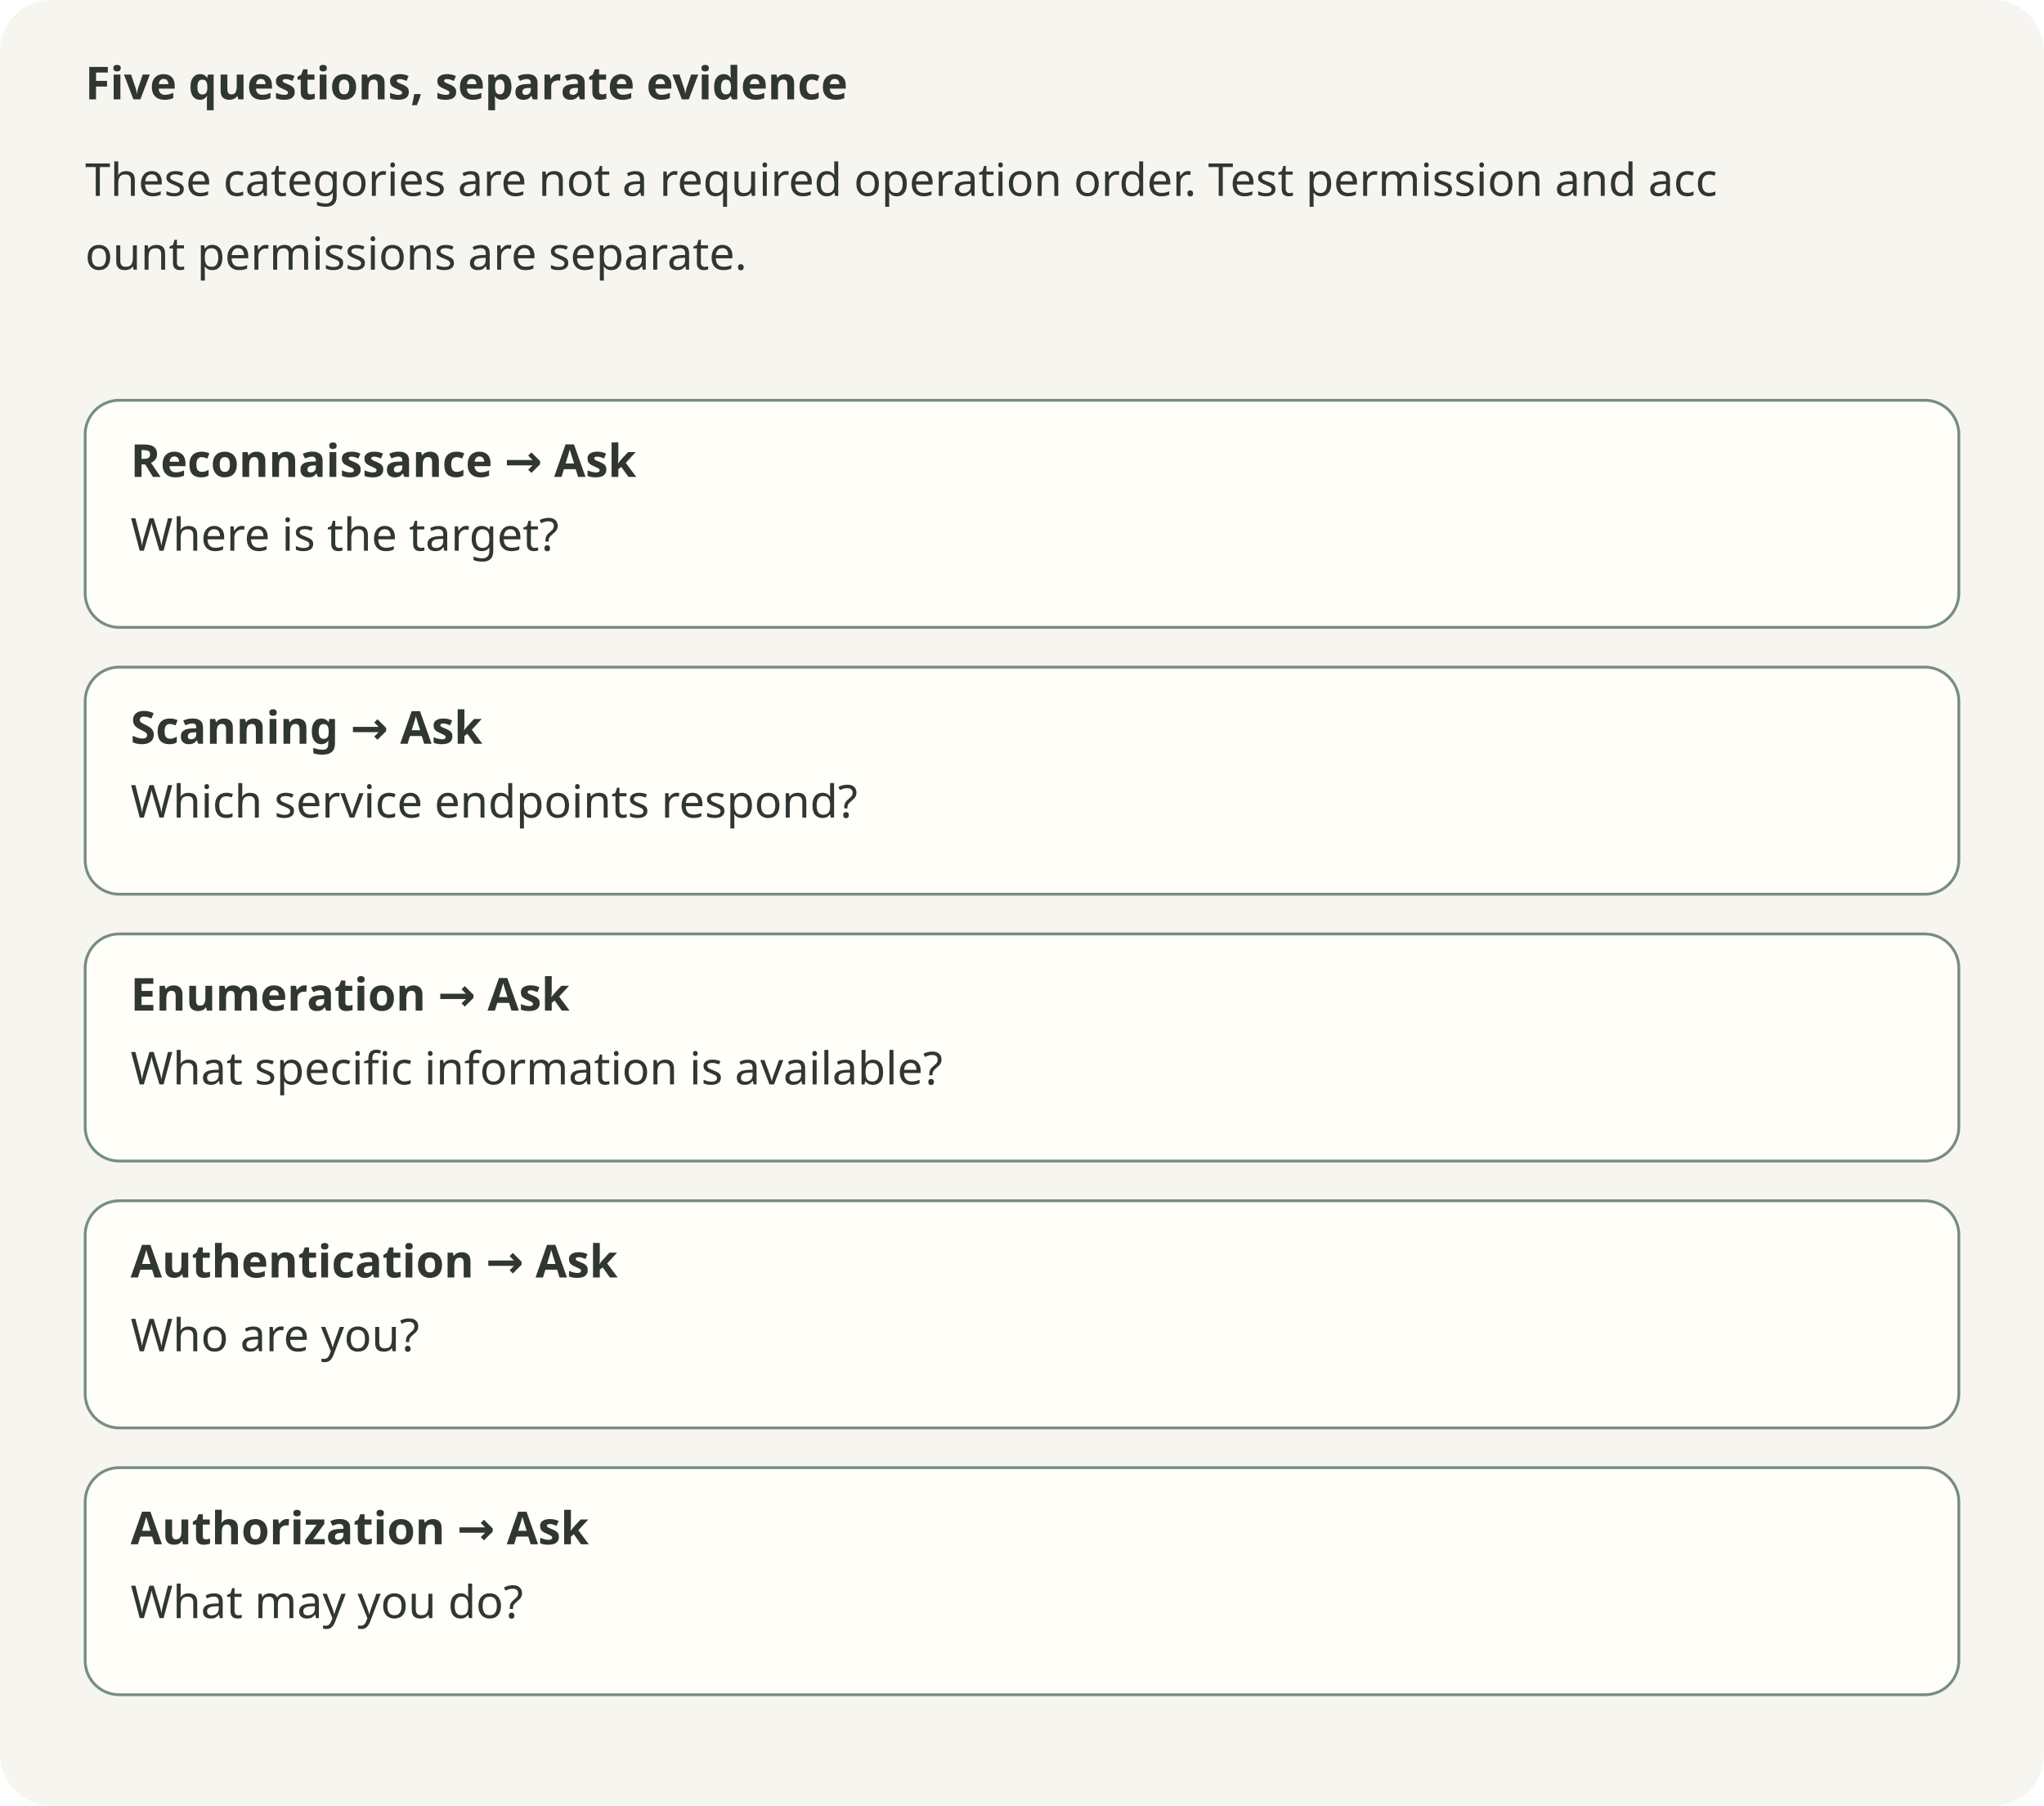
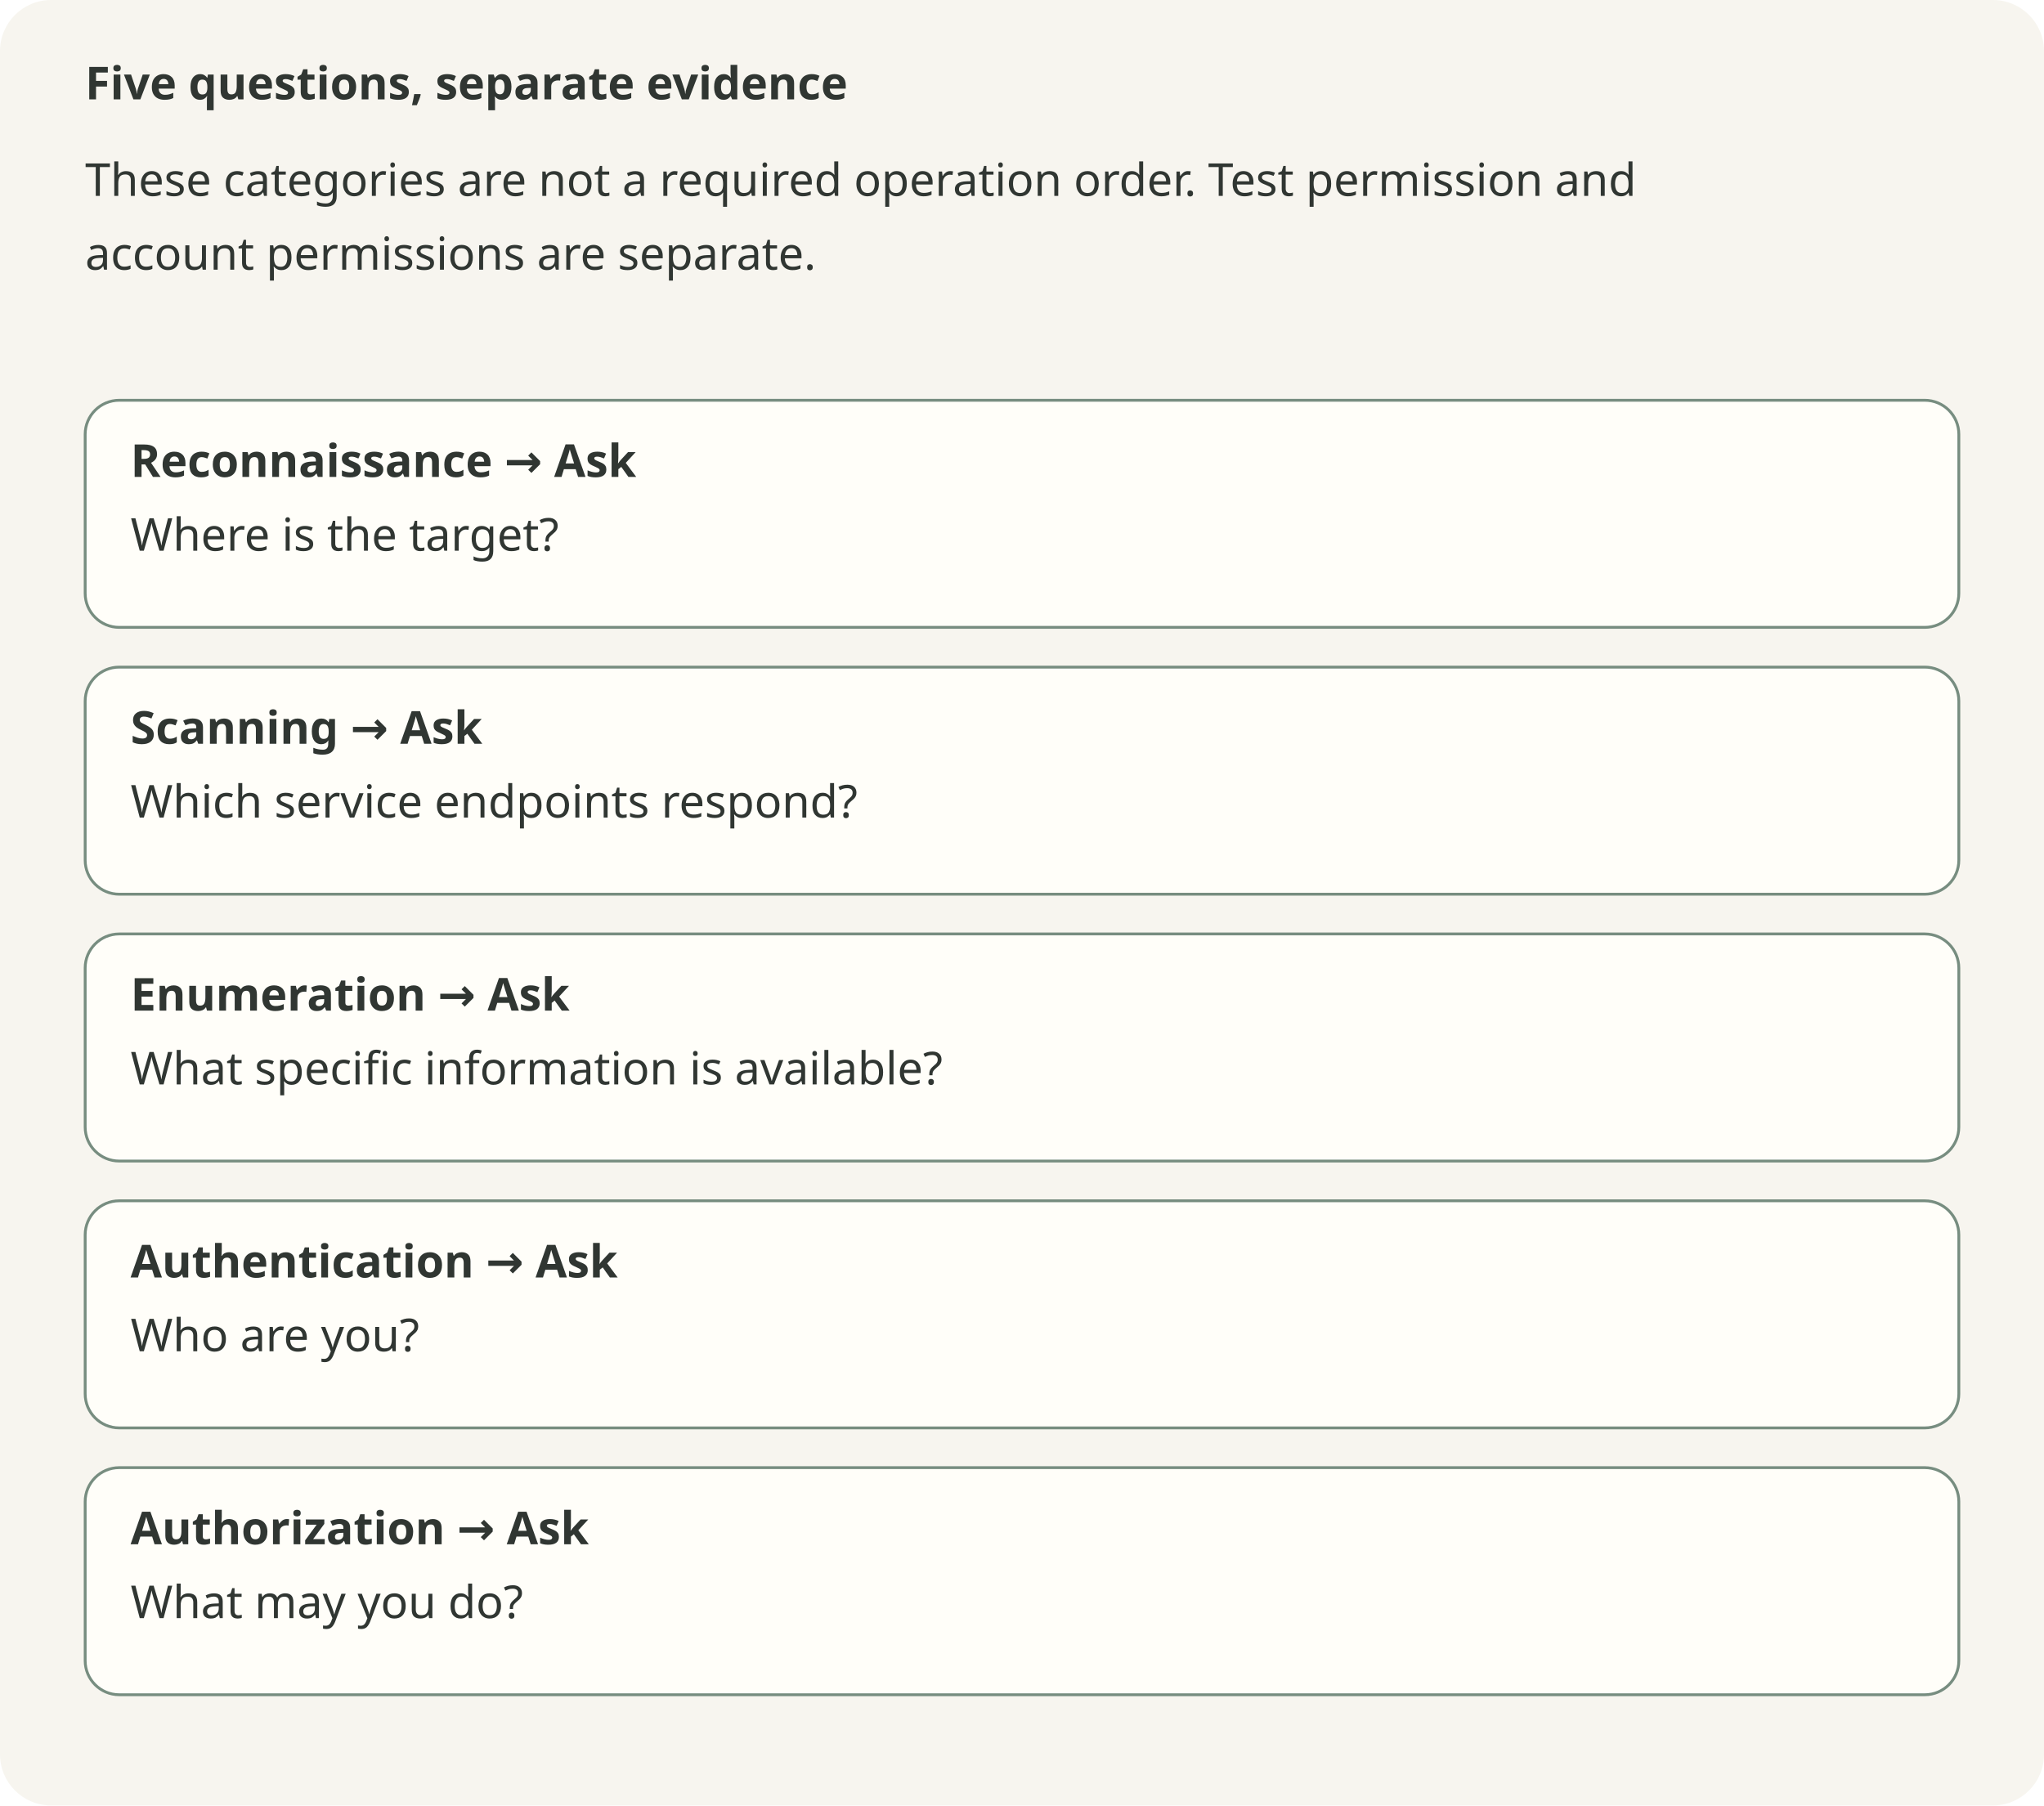
<svg xmlns="http://www.w3.org/2000/svg" width="720" height="636" viewBox="0 0 720 636" role="img" aria-labelledby="title desc">
  <rect width="720" height="636" rx="18" fill="#f7f5ef" />
  <g font-family="sans-serif" fill="#303632">
    <text x="30" y="35" font-size="16" font-weight="650">Five questions, separate evidence</text>
-     <text x="30" y="69" font-size="16" font-weight="400">These categories are not a required operation order. Test permission and acc</text>
-     <text x="30" y="95" font-size="16" font-weight="400">ount permissions are separate.</text>
+     <text x="30" y="69" font-size="16" font-weight="400">These categories are not a required operation order. Test permission and</text>
+     <text x="30" y="95" font-size="16" font-weight="400">account permissions are separate.</text>
    <rect x="30" y="141" width="660" height="80" rx="12" fill="#fffef9" stroke="#778d80" />
    <text x="46" y="168" font-size="16" font-weight="650">Reconnaissance → Ask</text>
    <text x="46" y="194" font-size="16" font-weight="400">Where is the target?</text>
    <rect x="30" y="235" width="660" height="80" rx="12" fill="#fffef9" stroke="#778d80" />
    <text x="46" y="262" font-size="16" font-weight="650">Scanning → Ask</text>
    <text x="46" y="288" font-size="16" font-weight="400">Which service endpoints respond?</text>
    <rect x="30" y="329" width="660" height="80" rx="12" fill="#fffef9" stroke="#778d80" />
    <text x="46" y="356" font-size="16" font-weight="650">Enumeration → Ask</text>
    <text x="46" y="382" font-size="16" font-weight="400">What specific information is available?</text>
    <rect x="30" y="423" width="660" height="80" rx="12" fill="#fffef9" stroke="#778d80" />
    <text x="46" y="450" font-size="16" font-weight="650">Authentication → Ask</text>
    <text x="46" y="476" font-size="16" font-weight="400">Who are you?</text>
    <rect x="30" y="517" width="660" height="80" rx="12" fill="#fffef9" stroke="#778d80" />
    <text x="46" y="544" font-size="16" font-weight="650">Authorization → Ask</text>
    <text x="46" y="570" font-size="16" font-weight="400">What may you do?</text>
  </g>
</svg>
